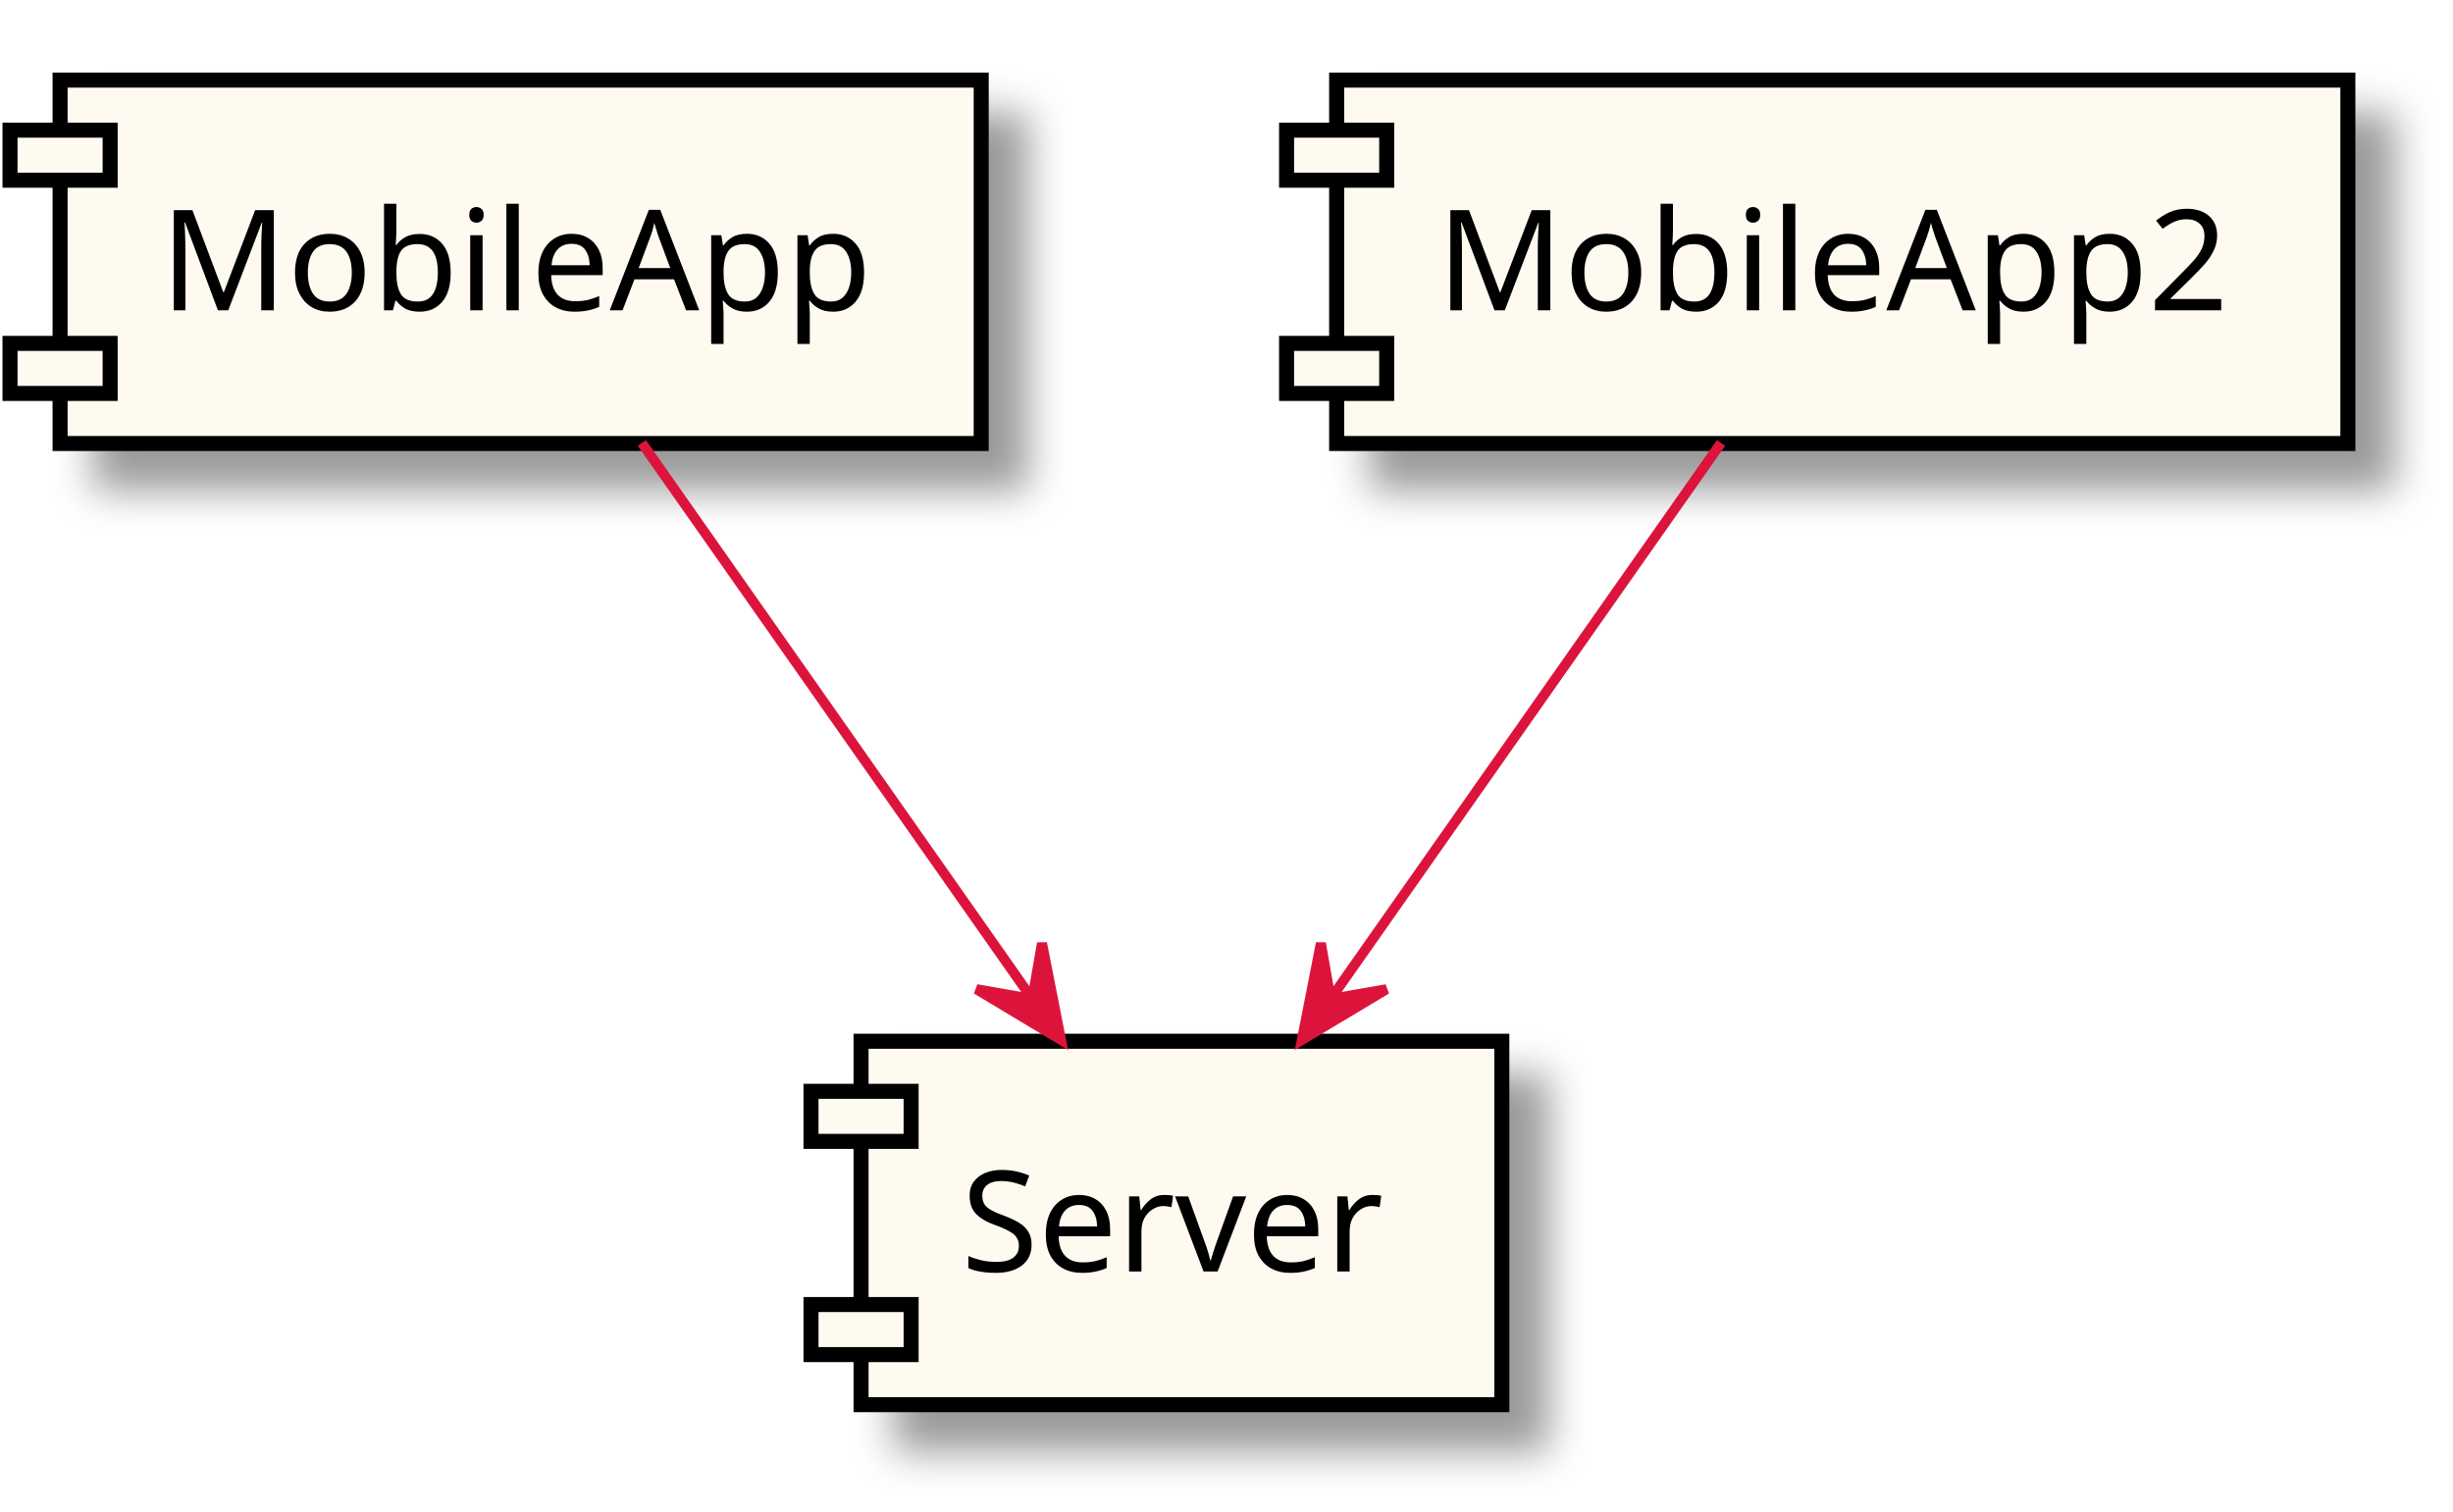
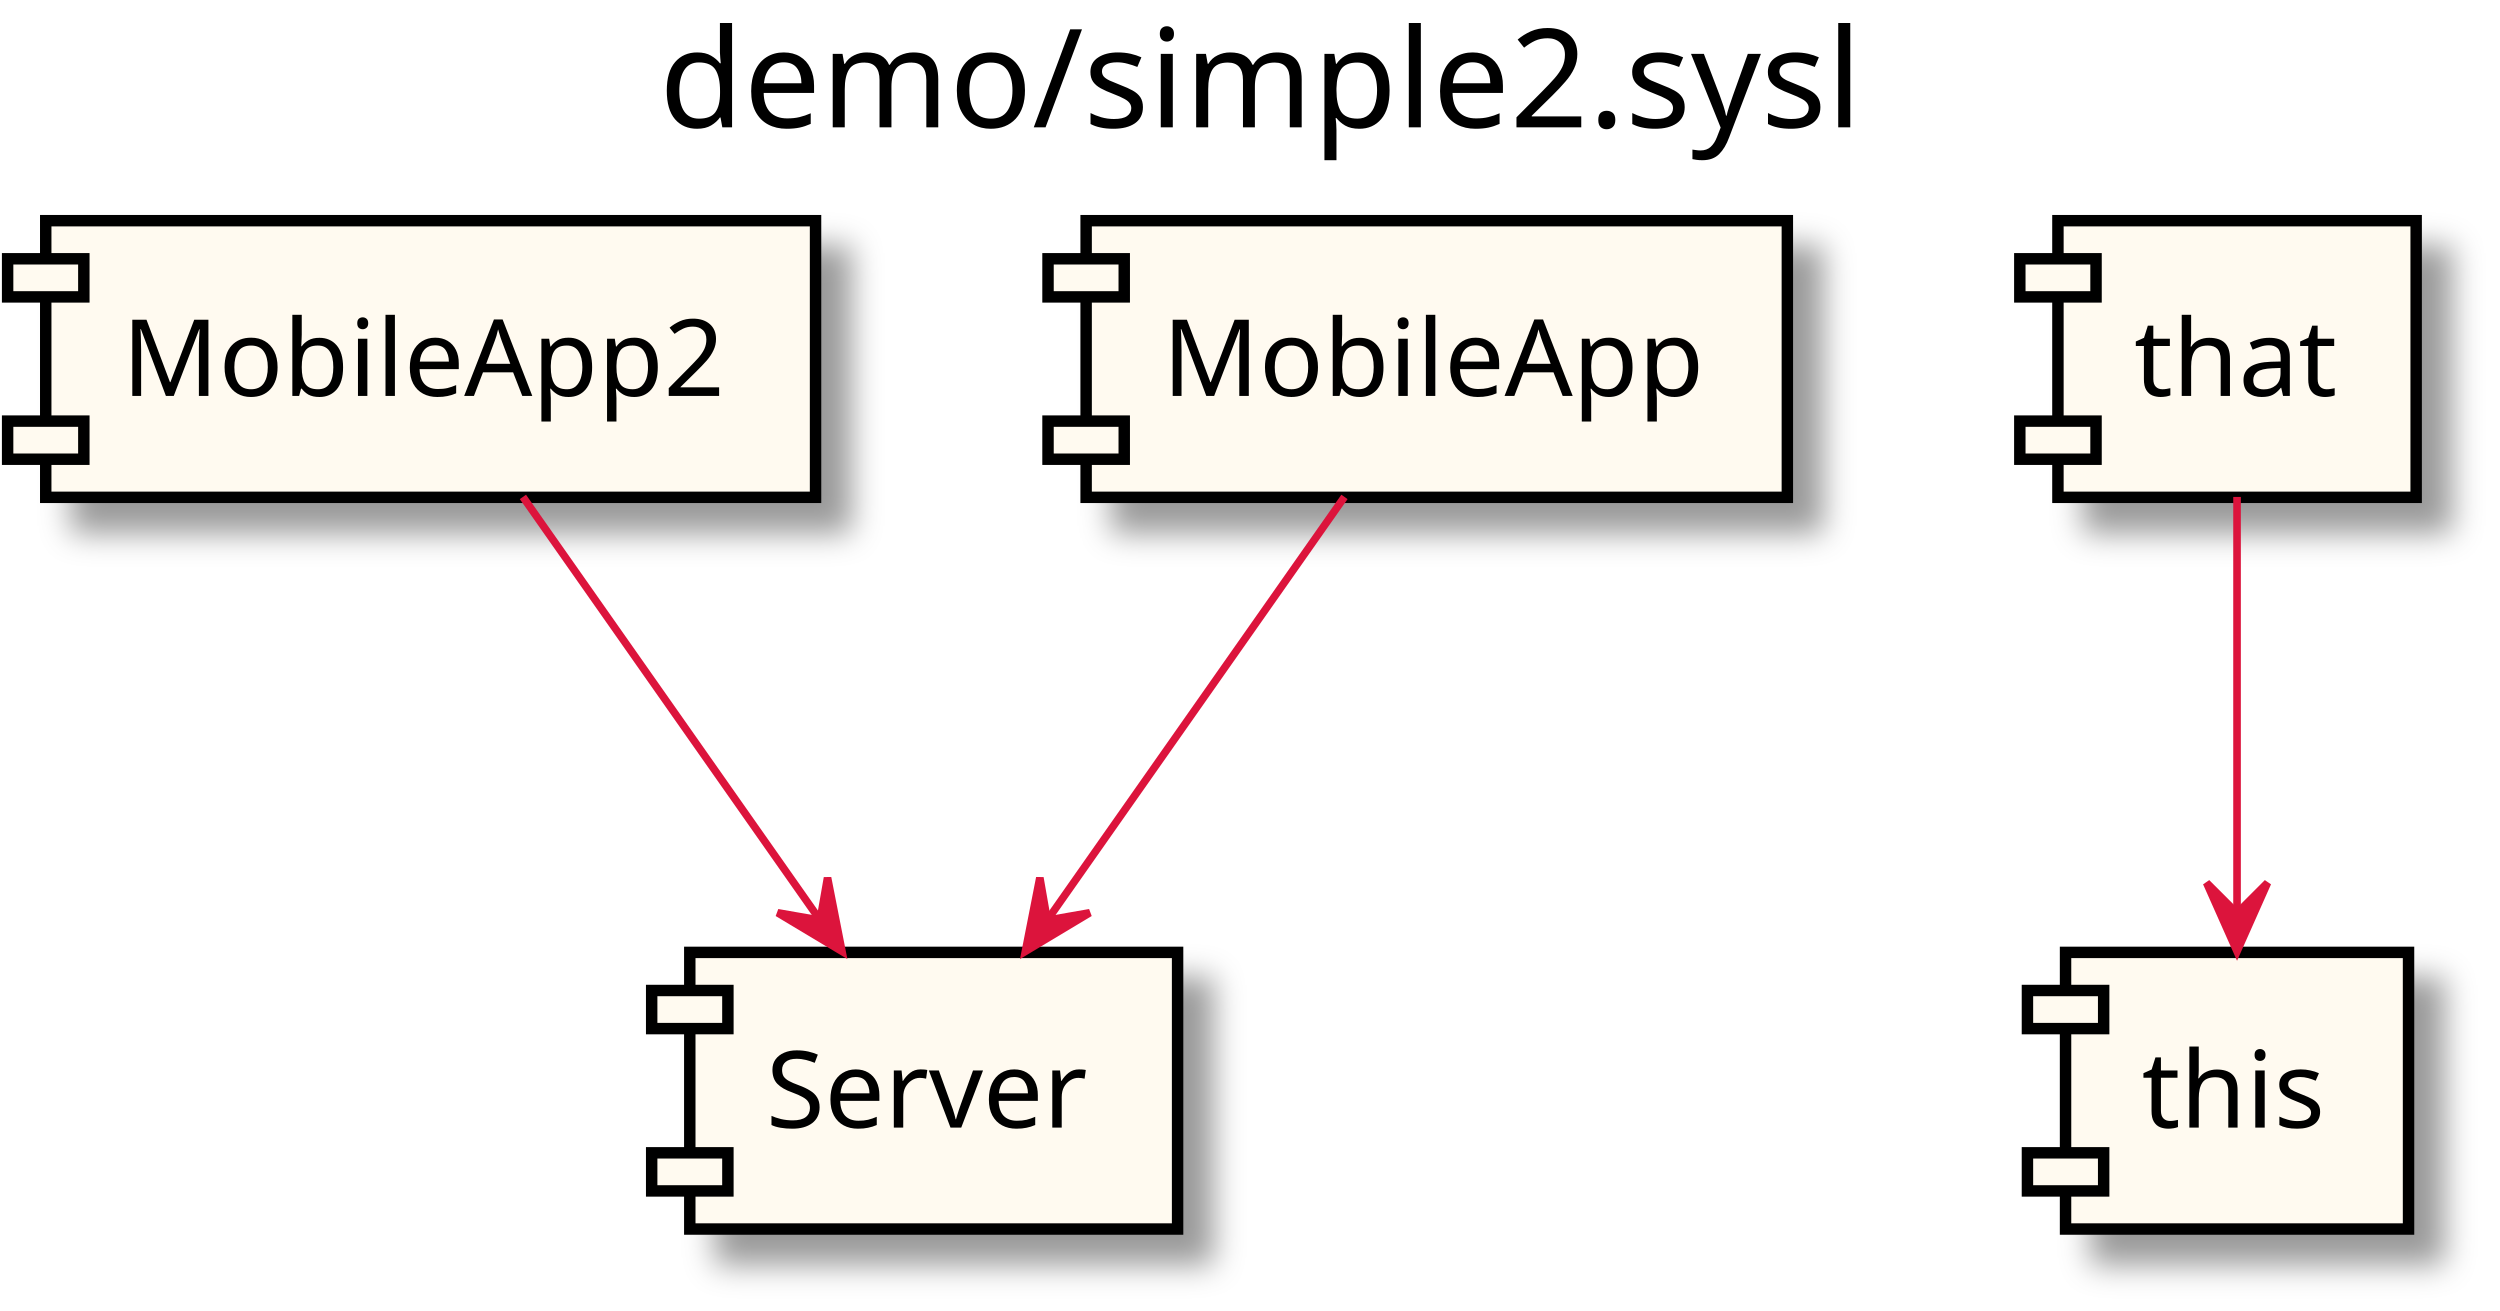
- <svg xmlns="http://www.w3.org/2000/svg" contentScriptType="application/ecmascript" contentStyleType="text/css" height="151px" preserveAspectRatio="none" style="width:245px;height:151px;" version="1.1" viewBox="0 0 245 151" width="245px" zoomAndPan="magnify">
+ <svg xmlns="http://www.w3.org/2000/svg" contentScriptType="application/ecmascript" contentStyleType="text/css" height="172px" preserveAspectRatio="none" style="width:328px;height:172px;" version="1.1" viewBox="0 0 328 172" width="328px" zoomAndPan="magnify">
  <defs>
-     <filter height="300%" id="f52mjp8tgu4n0" width="300%" x="-1" y="-1">
+     <filter height="300%" id="f1ge3bgcxovkxm" width="300%" x="-1" y="-1">
      <feGaussianBlur result="blurOut" stdDeviation="2.0" />
      <feColorMatrix in="blurOut" result="blurOut2" type="matrix" values="0 0 0 0 0 0 0 0 0 0 0 0 0 0 0 0 0 0 .4 0" />
      <feOffset dx="4.0" dy="4.0" in="blurOut2" result="blurOut3" />
      <feBlend in="SourceGraphic" in2="blurOut3" mode="normal" />
    </filter>
  </defs>
  <g>
-     <rect fill="#FFFAF0" filter="url(#f52mjp8tgu4n0)" height="36.297" style="stroke: #000000; stroke-width: 1.5;" width="92" x="6" y="8" />
-     <rect fill="#FFFAF0" height="5" style="stroke: #000000; stroke-width: 1.5;" width="10" x="1" y="13" />
-     <rect fill="#FFFAF0" height="5" style="stroke: #000000; stroke-width: 1.5;" width="10" x="1" y="34.297" />
-     <text fill="#000000" font-family="sans-serif" font-size="14" lengthAdjust="spacingAndGlyphs" textLength="72" x="16" y="30.995">MobileApp</text>
-     <rect fill="#FFFAF0" filter="url(#f52mjp8tgu4n0)" height="36.297" style="stroke: #000000; stroke-width: 1.5;" width="64" x="86" y="104" />
-     <rect fill="#FFFAF0" height="5" style="stroke: #000000; stroke-width: 1.5;" width="10" x="81" y="109" />
-     <rect fill="#FFFAF0" height="5" style="stroke: #000000; stroke-width: 1.5;" width="10" x="81" y="130.297" />
-     <text fill="#000000" font-family="sans-serif" font-size="14" lengthAdjust="spacingAndGlyphs" textLength="44" x="96" y="126.995">Server</text>
-     <rect fill="#FFFAF0" filter="url(#f52mjp8tgu4n0)" height="36.297" style="stroke: #000000; stroke-width: 1.5;" width="101" x="133.5" y="8" />
-     <rect fill="#FFFAF0" height="5" style="stroke: #000000; stroke-width: 1.5;" width="10" x="128.5" y="13" />
-     <rect fill="#FFFAF0" height="5" style="stroke: #000000; stroke-width: 1.5;" width="10" x="128.5" y="34.297" />
-     <text fill="#000000" font-family="sans-serif" font-size="14" lengthAdjust="spacingAndGlyphs" textLength="81" x="143.5" y="30.995">MobileApp2</text>
-     <path d="M64.105,44.241 C75.084,59.877 91.303,82.977 103.079,99.749 " fill="none" id="_0-&gt;_1" style="stroke: #DC143C; stroke-width: 1.0;" />
-     <polygon fill="#DC143C" points="105.971,103.868,104.073,94.204,103.098,99.776,97.526,98.801,105.971,103.868" style="stroke: #DC143C; stroke-width: 1.0;" />
-     <path d="M171.895,44.241 C160.916,59.877 144.697,82.977 132.921,99.749 " fill="none" id="_2-&gt;_1" style="stroke: #DC143C; stroke-width: 1.0;" />
-     <polygon fill="#DC143C" points="130.029,103.868,138.475,98.802,132.902,99.776,131.928,94.204,130.029,103.868" style="stroke: #DC143C; stroke-width: 1.0;" />
+     <text fill="#000000" font-family="sans-serif" font-size="18" lengthAdjust="spacingAndGlyphs" textLength="162" x="86.5" y="16.708">demo/simple2.sysl</text>
+     <rect fill="#FFFAF0" filter="url(#f1ge3bgcxovkxm)" height="36.297" style="stroke: #000000; stroke-width: 1.5;" width="101" x="6" y="28.953" />
+     <rect fill="#FFFAF0" height="5" style="stroke: #000000; stroke-width: 1.5;" width="10" x="1" y="33.953" />
+     <rect fill="#FFFAF0" height="5" style="stroke: #000000; stroke-width: 1.5;" width="10" x="1" y="55.25" />
+     <text fill="#000000" font-family="sans-serif" font-size="14" lengthAdjust="spacingAndGlyphs" textLength="81" x="16" y="51.948">MobileApp2</text>
+     <rect fill="#FFFAF0" filter="url(#f1ge3bgcxovkxm)" height="36.297" style="stroke: #000000; stroke-width: 1.5;" width="64" x="90.5" y="124.953" />
+     <rect fill="#FFFAF0" height="5" style="stroke: #000000; stroke-width: 1.5;" width="10" x="85.5" y="129.953" />
+     <rect fill="#FFFAF0" height="5" style="stroke: #000000; stroke-width: 1.5;" width="10" x="85.5" y="151.25" />
+     <text fill="#000000" font-family="sans-serif" font-size="14" lengthAdjust="spacingAndGlyphs" textLength="44" x="100.5" y="147.948">Server</text>
+     <rect fill="#FFFAF0" filter="url(#f1ge3bgcxovkxm)" height="36.297" style="stroke: #000000; stroke-width: 1.5;" width="47" x="270" y="28.953" />
+     <rect fill="#FFFAF0" height="5" style="stroke: #000000; stroke-width: 1.5;" width="10" x="265" y="33.953" />
+     <rect fill="#FFFAF0" height="5" style="stroke: #000000; stroke-width: 1.5;" width="10" x="265" y="55.25" />
+     <text fill="#000000" font-family="sans-serif" font-size="14" lengthAdjust="spacingAndGlyphs" textLength="27" x="280" y="51.948">that</text>
+     <rect fill="#FFFAF0" filter="url(#f1ge3bgcxovkxm)" height="36.297" style="stroke: #000000; stroke-width: 1.5;" width="45" x="271" y="124.953" />
+     <rect fill="#FFFAF0" height="5" style="stroke: #000000; stroke-width: 1.5;" width="10" x="266" y="129.953" />
+     <rect fill="#FFFAF0" height="5" style="stroke: #000000; stroke-width: 1.5;" width="10" x="266" y="151.25" />
+     <text fill="#000000" font-family="sans-serif" font-size="14" lengthAdjust="spacingAndGlyphs" textLength="25" x="281" y="147.948">this</text>
+     <rect fill="#FFFAF0" filter="url(#f1ge3bgcxovkxm)" height="36.297" style="stroke: #000000; stroke-width: 1.5;" width="92" x="142.5" y="28.953" />
+     <rect fill="#FFFAF0" height="5" style="stroke: #000000; stroke-width: 1.5;" width="10" x="137.5" y="33.953" />
+     <rect fill="#FFFAF0" height="5" style="stroke: #000000; stroke-width: 1.5;" width="10" x="137.5" y="55.25" />
+     <text fill="#000000" font-family="sans-serif" font-size="14" lengthAdjust="spacingAndGlyphs" textLength="72" x="152.5" y="51.948">MobileApp</text>
+     <path d="M68.605,65.194 C79.584,80.83 95.803,103.93 107.579,120.702 " fill="none" id="_0-&gt;_1" style="stroke: #DC143C; stroke-width: 1.0;" />
+     <polygon fill="#DC143C" points="110.471,124.821,108.572,115.157,107.598,120.73,102.025,119.755,110.471,124.821" style="stroke: #DC143C; stroke-width: 1.0;" />
+     <path d="M293.5,65.194 C293.5,80.432 293.5,102.76 293.5,119.411 " fill="none" id="_2-&gt;_3" style="stroke: #DC143C; stroke-width: 1.0;" />
+     <polygon fill="#DC143C" points="293.5,124.821,297.5,115.821,293.5,119.821,289.5,115.821,293.5,124.821" style="stroke: #DC143C; stroke-width: 1.0;" />
+     <path d="M176.395,65.194 C165.416,80.83 149.197,103.93 137.421,120.702 " fill="none" id="_4-&gt;_1" style="stroke: #DC143C; stroke-width: 1.0;" />
+     <polygon fill="#DC143C" points="134.529,124.821,142.975,119.755,137.402,120.73,136.428,115.157,134.529,124.821" style="stroke: #DC143C; stroke-width: 1.0;" />
  </g>
</svg>
